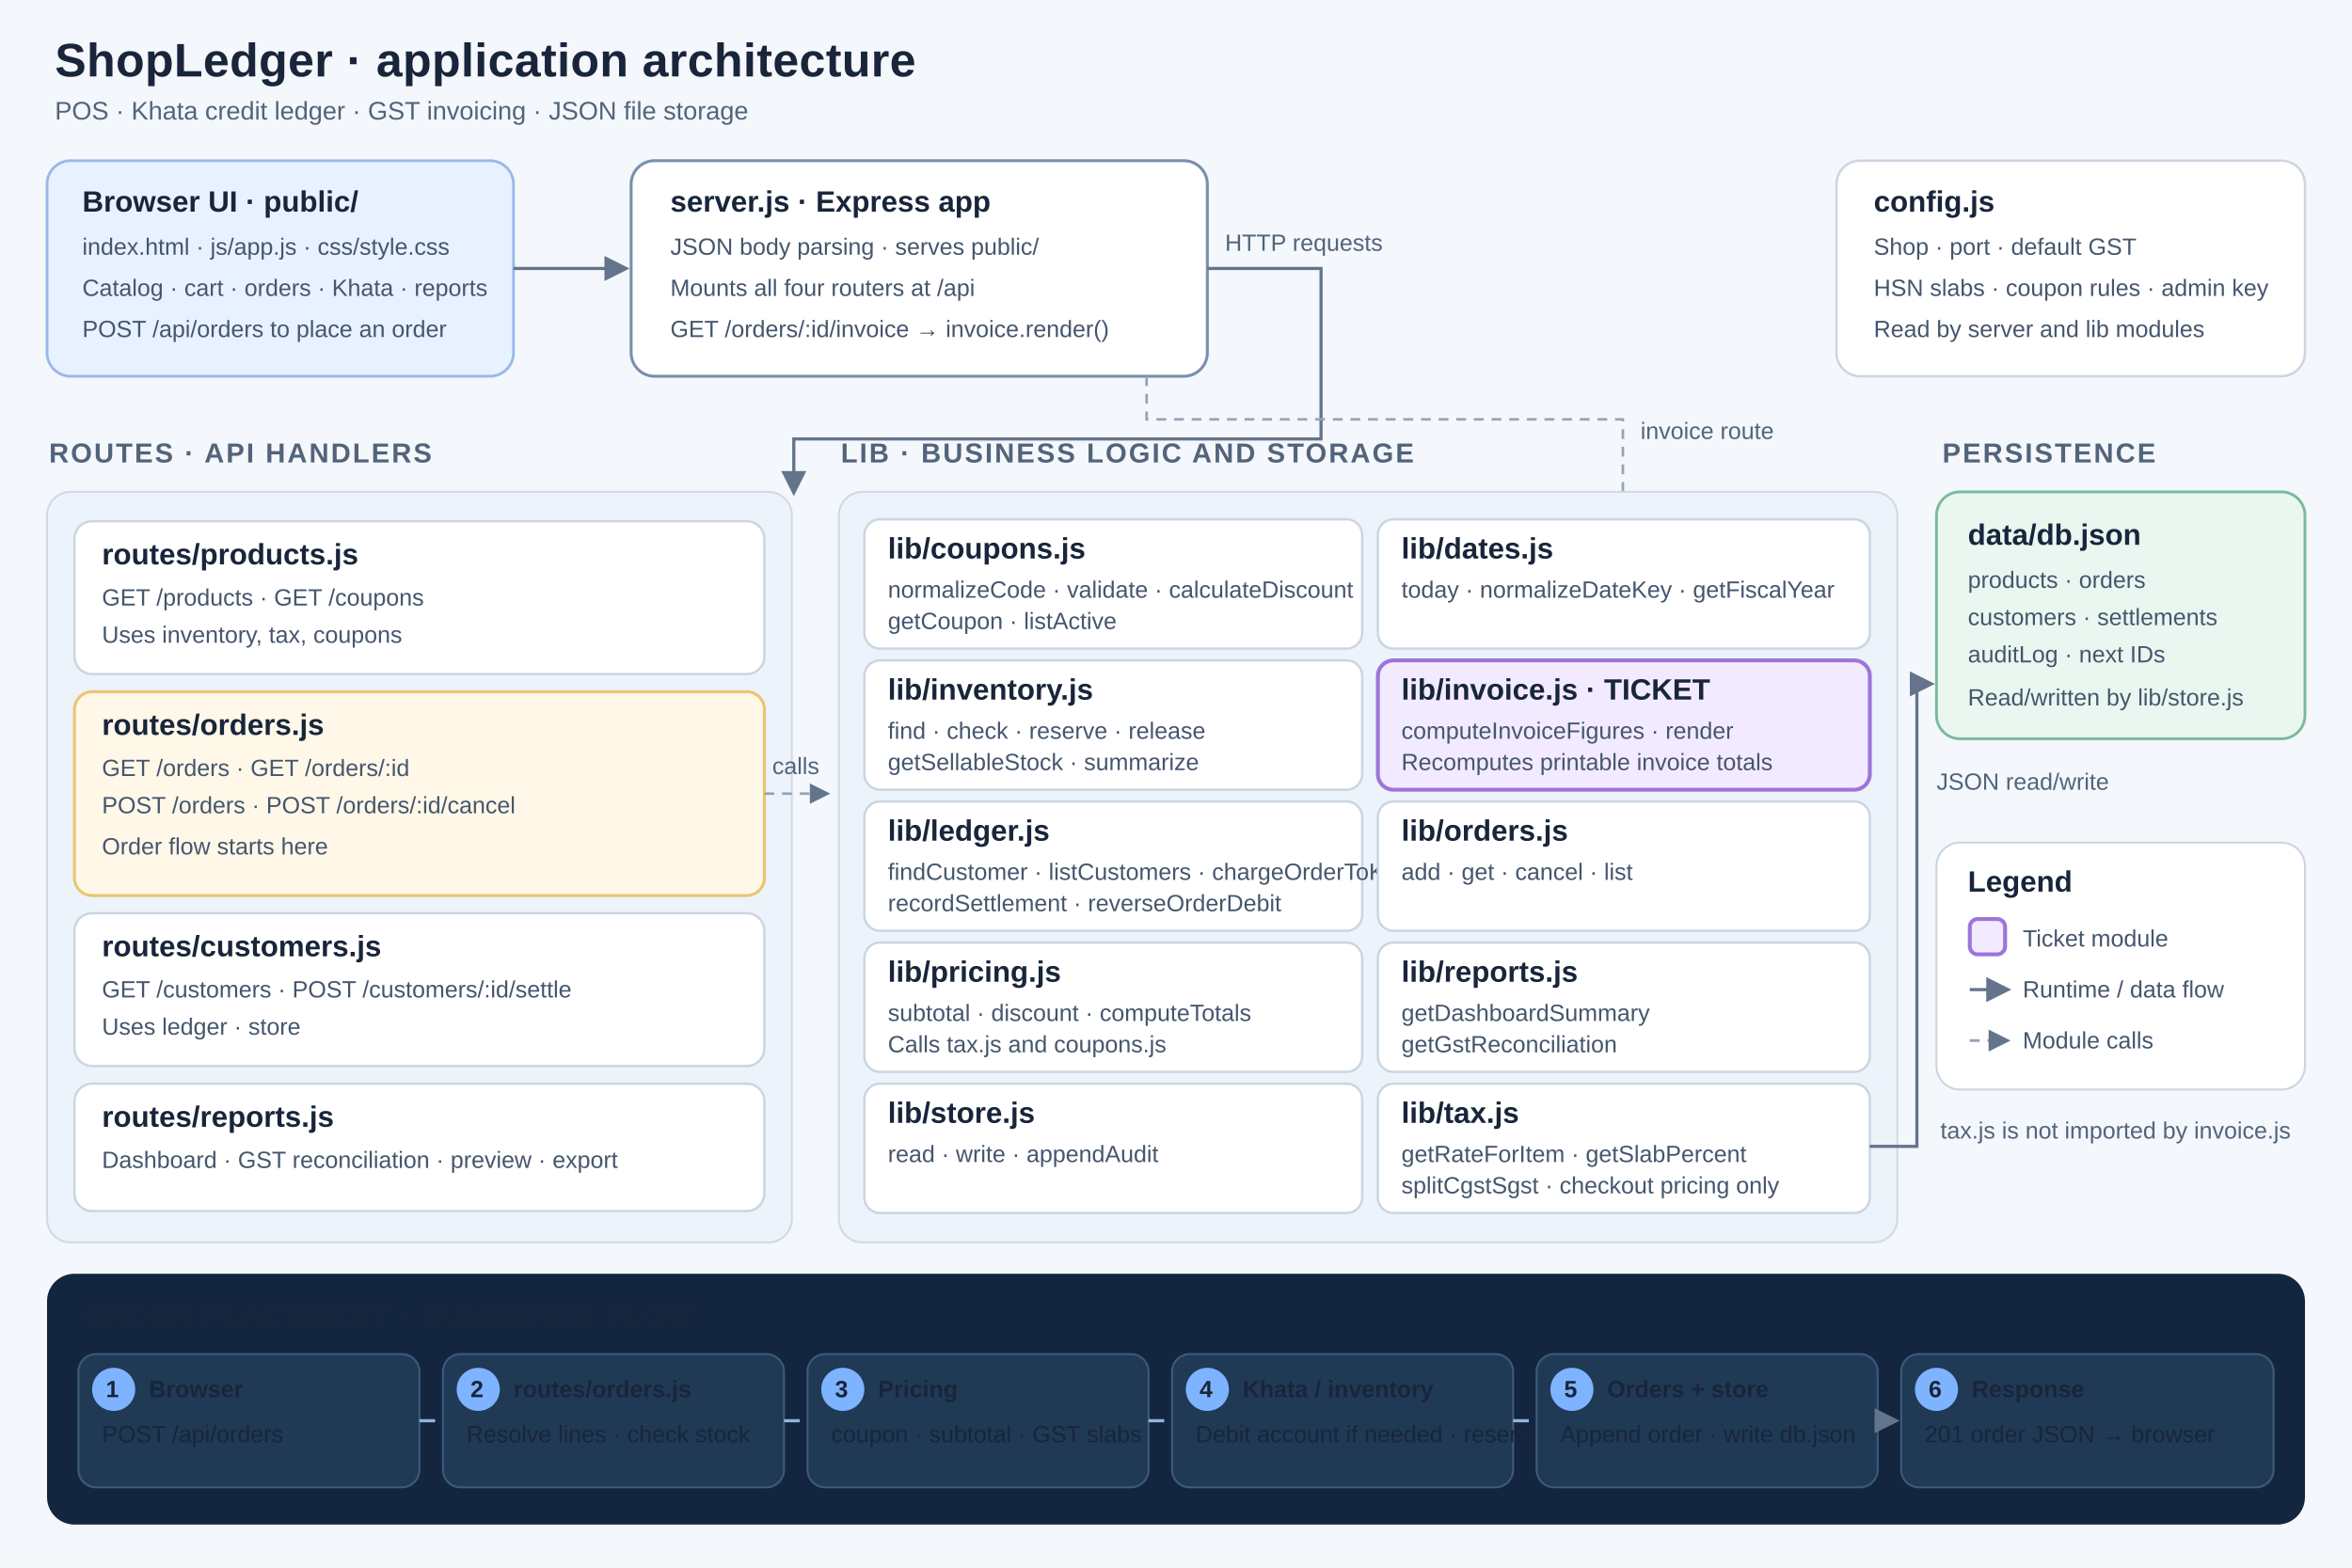
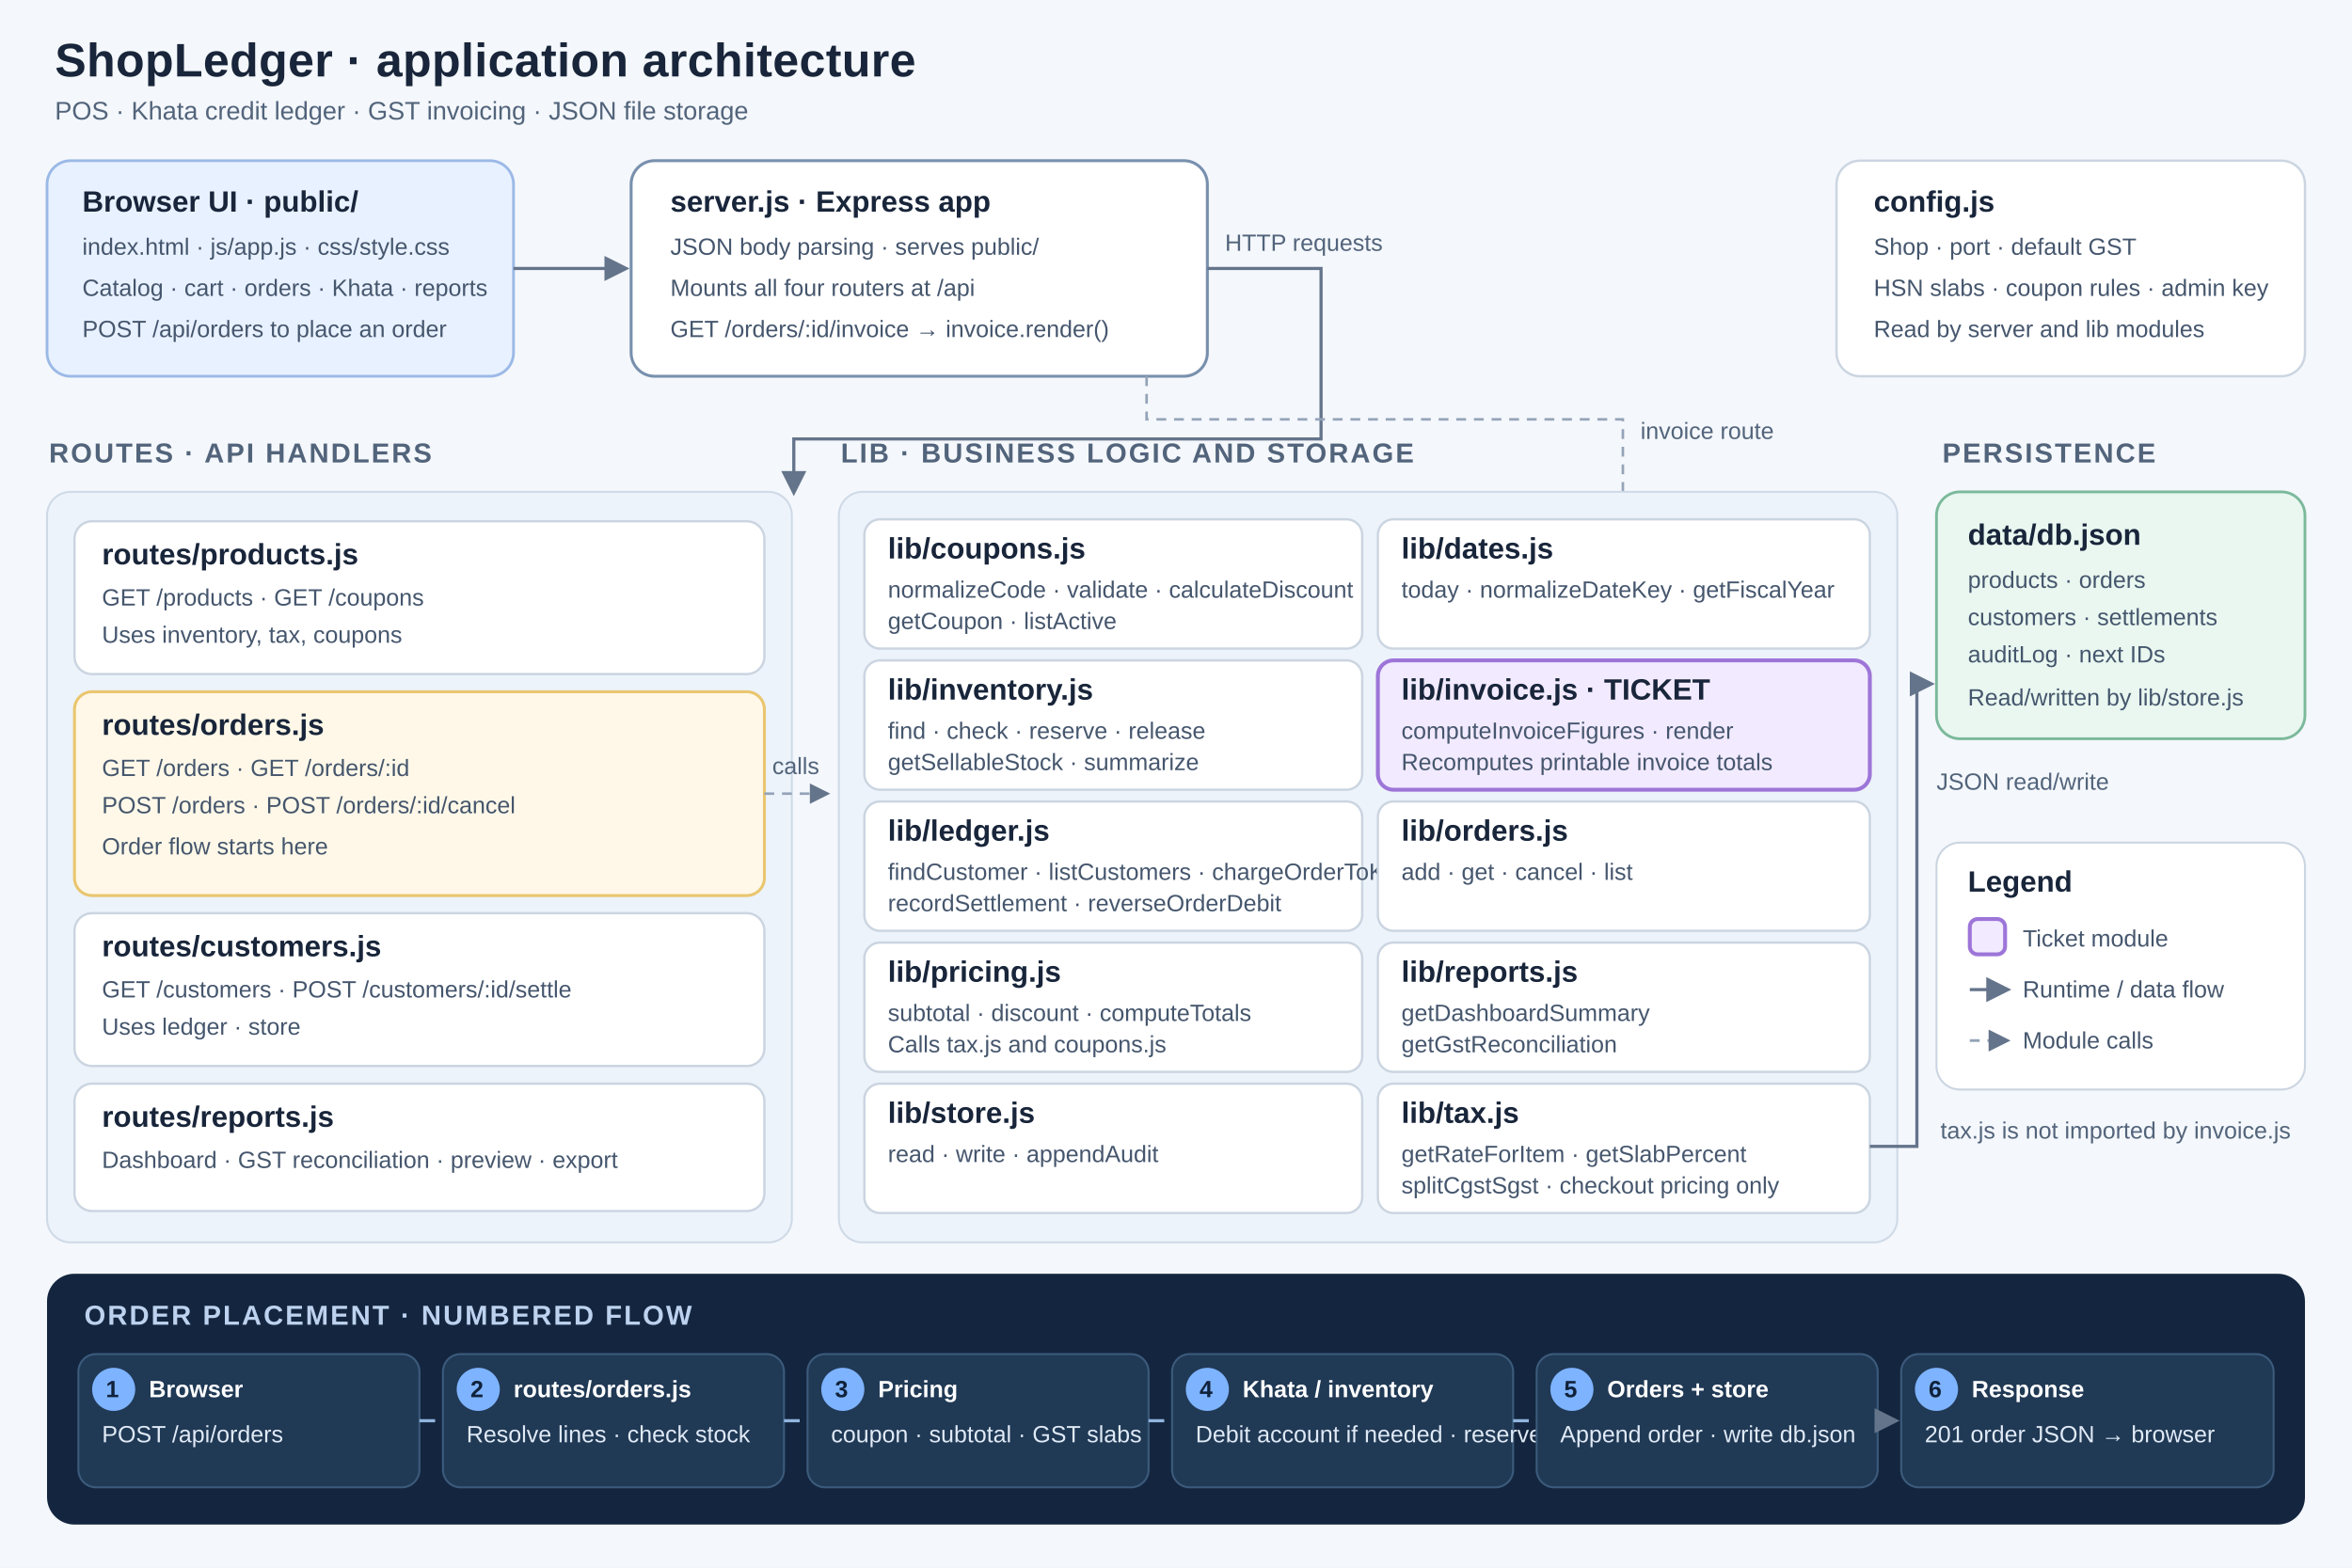
<svg xmlns="http://www.w3.org/2000/svg" width="1200" height="800" viewBox="0 0 1200 800" role="img" aria-labelledby="title desc">
  <defs>
    <marker id="arrow" markerWidth="8" markerHeight="8" refX="6" refY="4" orient="auto">
      <path d="M0 0L8 4L0 8Z" fill="#64748b" />
    </marker>
    <style>
      text{font-family:Arial,Helvetica,sans-serif;fill:#18253a}
      .title{font-size:24px;font-weight:700;letter-spacing:.2px}
      .subtitle{font-size:13px;fill:#52647b}
      .section{font-size:14px;font-weight:700;letter-spacing:1px;fill:#52647b}
      .head{font-size:15px;font-weight:700}
      .body{font-size:12px;fill:#45566d}
      .tiny{font-size:12px;fill:#52647b}
+       .flow-title{fill:#bdd2ef}
+       .flow-head{fill:#fff}
+       .flow-body{fill:#e0eaf6}
+       .flow-number{fill:#10223a}
      .card{fill:#fff;stroke:#cbd5e1;stroke-width:1.2}
      .wire{fill:none;stroke:#64748b;stroke-width:1.6;marker-end:url(#arrow)}
      .softwire{fill:none;stroke:#94a3b8;stroke-width:1.3;stroke-dasharray:5 4;marker-end:url(#arrow)}
    </style>
  </defs>
  <rect width="1200" height="800" fill="#f4f7fb" />
  <text x="28" y="39" class="title">ShopLedger · application architecture</text>
  <text x="28" y="61" class="subtitle">POS · Khata credit ledger · GST invoicing · JSON file storage</text>
  <rect x="24" y="82" width="238" height="110" rx="12" fill="#e8f1ff" stroke="#9bb9e7" stroke-width="1.4" />
  <text x="42" y="108" class="head">Browser UI · public/</text>
  <text x="42" y="130" class="body">index.html · js/app.js · css/style.css</text>
  <text x="42" y="151" class="body">Catalog · cart · orders · Khata · reports</text>
  <text x="42" y="172" class="body">POST /api/orders to place an order</text>
  <rect x="322" y="82" width="294" height="110" rx="12" fill="#fff" stroke="#7890ae" stroke-width="1.5" />
  <text x="342" y="108" class="head">server.js · Express app</text>
  <text x="342" y="130" class="body">JSON body parsing · serves public/</text>
  <text x="342" y="151" class="body">Mounts all four routers at /api</text>
  <text x="342" y="172" class="body">GET /orders/:id/invoice → invoice.render()</text>
  <rect x="937" y="82" width="239" height="110" rx="12" fill="#fff" stroke="#cbd5e1" stroke-width="1.2" />
  <text x="956" y="108" class="head">config.js</text>
  <text x="956" y="130" class="body">Shop · port · default GST</text>
  <text x="956" y="151" class="body">HSN slabs · coupon rules · admin key</text>
  <text x="956" y="172" class="body">Read by server and lib modules</text>
  <path d="M262 137H318" class="wire" />
  <path d="M616 137H674V224H405V250" class="wire" />
  <text x="625" y="128" class="tiny">HTTP requests</text>
  <path d="M585 192V214H828V333" class="softwire" />
  <text x="25" y="236" class="section">ROUTES · API HANDLERS</text>
  <rect x="24" y="251" width="380" height="383" rx="12" fill="#edf3fa" stroke="#cfdae7" />
  <rect x="38" y="266" width="352" height="78" rx="9" class="card" />
  <text x="52" y="288" class="head">routes/products.js</text>
  <text x="52" y="309" class="body">GET /products · GET /coupons</text>
  <text x="52" y="328" class="body">Uses inventory, tax, coupons</text>
  <rect x="38" y="353" width="352" height="104" rx="9" fill="#fff8e8" stroke="#e9c66f" stroke-width="1.5" />
  <text x="52" y="375" class="head">routes/orders.js</text>
  <text x="52" y="396" class="body">GET /orders · GET /orders/:id</text>
  <text x="52" y="415" class="body">POST /orders · POST /orders/:id/cancel</text>
  <text x="52" y="436" class="body">Order flow starts here</text>
  <rect x="38" y="466" width="352" height="78" rx="9" class="card" />
  <text x="52" y="488" class="head">routes/customers.js</text>
  <text x="52" y="509" class="body">GET /customers · POST /customers/:id/settle</text>
  <text x="52" y="528" class="body">Uses ledger · store</text>
  <rect x="38" y="553" width="352" height="65" rx="9" class="card" />
  <text x="52" y="575" class="head">routes/reports.js</text>
  <text x="52" y="596" class="body">Dashboard · GST reconciliation · preview · export</text>
  <text x="429" y="236" class="section">LIB · BUSINESS LOGIC AND STORAGE</text>
  <rect x="428" y="251" width="540" height="383" rx="12" fill="#edf3fa" stroke="#cfdae7" />
  <rect x="441" y="265" width="254" height="66" rx="8" class="card" />
  <text x="453" y="285" class="head">lib/coupons.js</text>
  <text x="453" y="305" class="body">normalizeCode · validate · calculateDiscount</text>
  <text x="453" y="321" class="body">getCoupon · listActive</text>
  <rect x="703" y="265" width="251" height="66" rx="8" class="card" />
  <text x="715" y="285" class="head">lib/dates.js</text>
  <text x="715" y="305" class="body">today · normalizeDateKey · getFiscalYear</text>
  <rect x="441" y="337" width="254" height="66" rx="8" class="card" />
  <text x="453" y="357" class="head">lib/inventory.js</text>
  <text x="453" y="377" class="body">find · check · reserve · release</text>
  <text x="453" y="393" class="body">getSellableStock · summarize</text>
  <rect x="703" y="337" width="251" height="66" rx="8" fill="#f2eaff" stroke="#9d75d8" stroke-width="2" />
  <text x="715" y="357" class="head" fill="#59359a">lib/invoice.js · TICKET</text>
  <text x="715" y="377" class="body">computeInvoiceFigures · render</text>
  <text x="715" y="393" class="body">Recomputes printable invoice totals</text>
  <rect x="441" y="409" width="254" height="66" rx="8" class="card" />
  <text x="453" y="429" class="head">lib/ledger.js</text>
  <text x="453" y="449" class="body">findCustomer · listCustomers · chargeOrderToKhata</text>
  <text x="453" y="465" class="body">recordSettlement · reverseOrderDebit</text>
  <rect x="703" y="409" width="251" height="66" rx="8" class="card" />
  <text x="715" y="429" class="head">lib/orders.js</text>
  <text x="715" y="449" class="body">add · get · cancel · list</text>
  <rect x="441" y="481" width="254" height="66" rx="8" class="card" />
  <text x="453" y="501" class="head">lib/pricing.js</text>
  <text x="453" y="521" class="body">subtotal · discount · computeTotals</text>
  <text x="453" y="537" class="body">Calls tax.js and coupons.js</text>
  <rect x="703" y="481" width="251" height="66" rx="8" class="card" />
  <text x="715" y="501" class="head">lib/reports.js</text>
  <text x="715" y="521" class="body">getDashboardSummary</text>
  <text x="715" y="537" class="body">getGstReconciliation</text>
  <rect x="441" y="553" width="254" height="66" rx="8" class="card" />
  <text x="453" y="573" class="head">lib/store.js</text>
  <text x="453" y="593" class="body">read · write · appendAudit</text>
  <rect x="703" y="553" width="251" height="66" rx="8" class="card" />
  <text x="715" y="573" class="head">lib/tax.js</text>
  <text x="715" y="593" class="body">getRateForItem · getSlabPercent</text>
  <text x="715" y="609" class="body">splitCgstSgst · checkout pricing only</text>
  <text x="991" y="236" class="section">PERSISTENCE</text>
  <rect x="988" y="251" width="188" height="126" rx="12" fill="#e9f7f0" stroke="#7bb99b" stroke-width="1.4" />
  <text x="1004" y="278" class="head">data/db.json</text>
  <text x="1004" y="300" class="body">products · orders</text>
  <text x="1004" y="319" class="body">customers · settlements</text>
  <text x="1004" y="338" class="body">auditLog · next IDs</text>
  <text x="1004" y="360" class="body">Read/written by lib/store.js</text>
  <path d="M390 405H421" class="softwire" />
  <text x="394" y="395" class="tiny">calls</text>
  <path d="M954 585H978V349H984" class="wire" />
  <text x="988" y="403" class="tiny">JSON read/write</text>
  <text x="837" y="224" class="tiny">invoice route</text>
  <rect x="988" y="430" width="188" height="126" rx="12" fill="#fff" stroke="#cbd5e1" />
  <text x="1004" y="455" class="head">Legend</text>
  <rect x="1005" y="469" width="18" height="18" rx="4" fill="#f2eaff" stroke="#9d75d8" stroke-width="2" />
  <text x="1032" y="483" class="body">Ticket module</text>
  <line x1="1005" y1="505" x2="1023" y2="505" stroke="#64748b" stroke-width="1.6" marker-end="url(#arrow)" />
  <text x="1032" y="509" class="body">Runtime / data flow</text>
  <line x1="1005" y1="531" x2="1023" y2="531" stroke="#94a3b8" stroke-dasharray="5 4" stroke-width="1.4" marker-end="url(#arrow)" />
  <text x="1032" y="535" class="body">Module calls</text>
  <text x="990" y="581" class="tiny">tax.js is not imported by invoice.js</text>
  <rect x="24" y="650" width="1152" height="128" rx="14" fill="#14263f" />
-   <text x="43" y="676" font-size="14" font-weight="700" letter-spacing="1" fill="#bdd2ef">ORDER PLACEMENT · NUMBERED FLOW</text>
+   <text class="flow-title" x="43" y="676" font-size="14" font-weight="700" letter-spacing="1" fill="#bdd2ef">ORDER PLACEMENT · NUMBERED FLOW</text>
  <g>
    <rect x="40" y="691" width="174" height="68" rx="9" fill="#203955" stroke="#3c5b7c" />
    <circle cx="58" cy="709" r="11" fill="#7eb3ff" />
-     <text x="54" y="713" font-size="12" font-weight="700" fill="#10223a">1</text>
-     <text x="76" y="713" font-size="12" font-weight="700" fill="#fff">Browser</text>
-     <text x="52" y="736" font-size="12" fill="#d8e4f3">POST /api/orders</text>
+     <text class="flow-number" x="54" y="713" font-size="12" font-weight="700" fill="#10223a">1</text>
+     <text class="flow-head" x="76" y="713" font-size="12" font-weight="700" fill="#fff">Browser</text>
+     <text class="flow-body" x="52" y="736" font-size="12" fill="#d8e4f3">POST /api/orders</text>
    <rect x="226" y="691" width="174" height="68" rx="9" fill="#203955" stroke="#3c5b7c" />
    <circle cx="244" cy="709" r="11" fill="#7eb3ff" />
-     <text x="240" y="713" font-size="12" font-weight="700" fill="#10223a">2</text>
-     <text x="262" y="713" font-size="12" font-weight="700" fill="#fff">routes/orders.js</text>
-     <text x="238" y="736" font-size="12" fill="#d8e4f3">Resolve lines · check stock</text>
+     <text class="flow-number" x="240" y="713" font-size="12" font-weight="700" fill="#10223a">2</text>
+     <text class="flow-head" x="262" y="713" font-size="12" font-weight="700" fill="#fff">routes/orders.js</text>
+     <text class="flow-body" x="238" y="736" font-size="12" fill="#d8e4f3">Resolve lines · check stock</text>
    <rect x="412" y="691" width="174" height="68" rx="9" fill="#203955" stroke="#3c5b7c" />
    <circle cx="430" cy="709" r="11" fill="#7eb3ff" />
-     <text x="426" y="713" font-size="12" font-weight="700" fill="#10223a">3</text>
-     <text x="448" y="713" font-size="12" font-weight="700" fill="#fff">Pricing</text>
-     <text x="424" y="736" font-size="12" fill="#d8e4f3">coupon · subtotal · GST slabs</text>
+     <text class="flow-number" x="426" y="713" font-size="12" font-weight="700" fill="#10223a">3</text>
+     <text class="flow-head" x="448" y="713" font-size="12" font-weight="700" fill="#fff">Pricing</text>
+     <text class="flow-body" x="424" y="736" font-size="12" fill="#d8e4f3">coupon · subtotal · GST slabs</text>
    <rect x="598" y="691" width="174" height="68" rx="9" fill="#203955" stroke="#3c5b7c" />
    <circle cx="616" cy="709" r="11" fill="#7eb3ff" />
-     <text x="612" y="713" font-size="12" font-weight="700" fill="#10223a">4</text>
-     <text x="634" y="713" font-size="12" font-weight="700" fill="#fff">Khata / inventory</text>
-     <text x="610" y="736" font-size="12" fill="#d8e4f3">Debit account if needed · reserve</text>
+     <text class="flow-number" x="612" y="713" font-size="12" font-weight="700" fill="#10223a">4</text>
+     <text class="flow-head" x="634" y="713" font-size="12" font-weight="700" fill="#fff">Khata / inventory</text>
+     <text class="flow-body" x="610" y="736" font-size="12" fill="#d8e4f3">Debit account if needed · reserve</text>
    <rect x="784" y="691" width="174" height="68" rx="9" fill="#203955" stroke="#3c5b7c" />
    <circle cx="802" cy="709" r="11" fill="#7eb3ff" />
-     <text x="798" y="713" font-size="12" font-weight="700" fill="#10223a">5</text>
-     <text x="820" y="713" font-size="12" font-weight="700" fill="#fff">Orders + store</text>
-     <text x="796" y="736" font-size="12" fill="#d8e4f3">Append order · write db.json</text>
+     <text class="flow-number" x="798" y="713" font-size="12" font-weight="700" fill="#10223a">5</text>
+     <text class="flow-head" x="820" y="713" font-size="12" font-weight="700" fill="#fff">Orders + store</text>
+     <text class="flow-body" x="796" y="736" font-size="12" fill="#d8e4f3">Append order · write db.json</text>
    <rect x="970" y="691" width="190" height="68" rx="9" fill="#203955" stroke="#3c5b7c" />
    <circle cx="988" cy="709" r="11" fill="#7eb3ff" />
-     <text x="984" y="713" font-size="12" font-weight="700" fill="#10223a">6</text>
-     <text x="1006" y="713" font-size="12" font-weight="700" fill="#fff">Response</text>
-     <text x="982" y="736" font-size="12" fill="#d8e4f3">201 order JSON → browser</text>
+     <text class="flow-number" x="984" y="713" font-size="12" font-weight="700" fill="#10223a">6</text>
+     <text class="flow-head" x="1006" y="713" font-size="12" font-weight="700" fill="#fff">Response</text>
+     <text class="flow-body" x="982" y="736" font-size="12" fill="#d8e4f3">201 order JSON → browser</text>
  </g>
  <path d="M214 725H222M400 725H408M586 725H594M772 725H780M958 725H966" stroke="#91b5df" stroke-width="1.6" marker-end="url(#arrow)" />
</svg>
